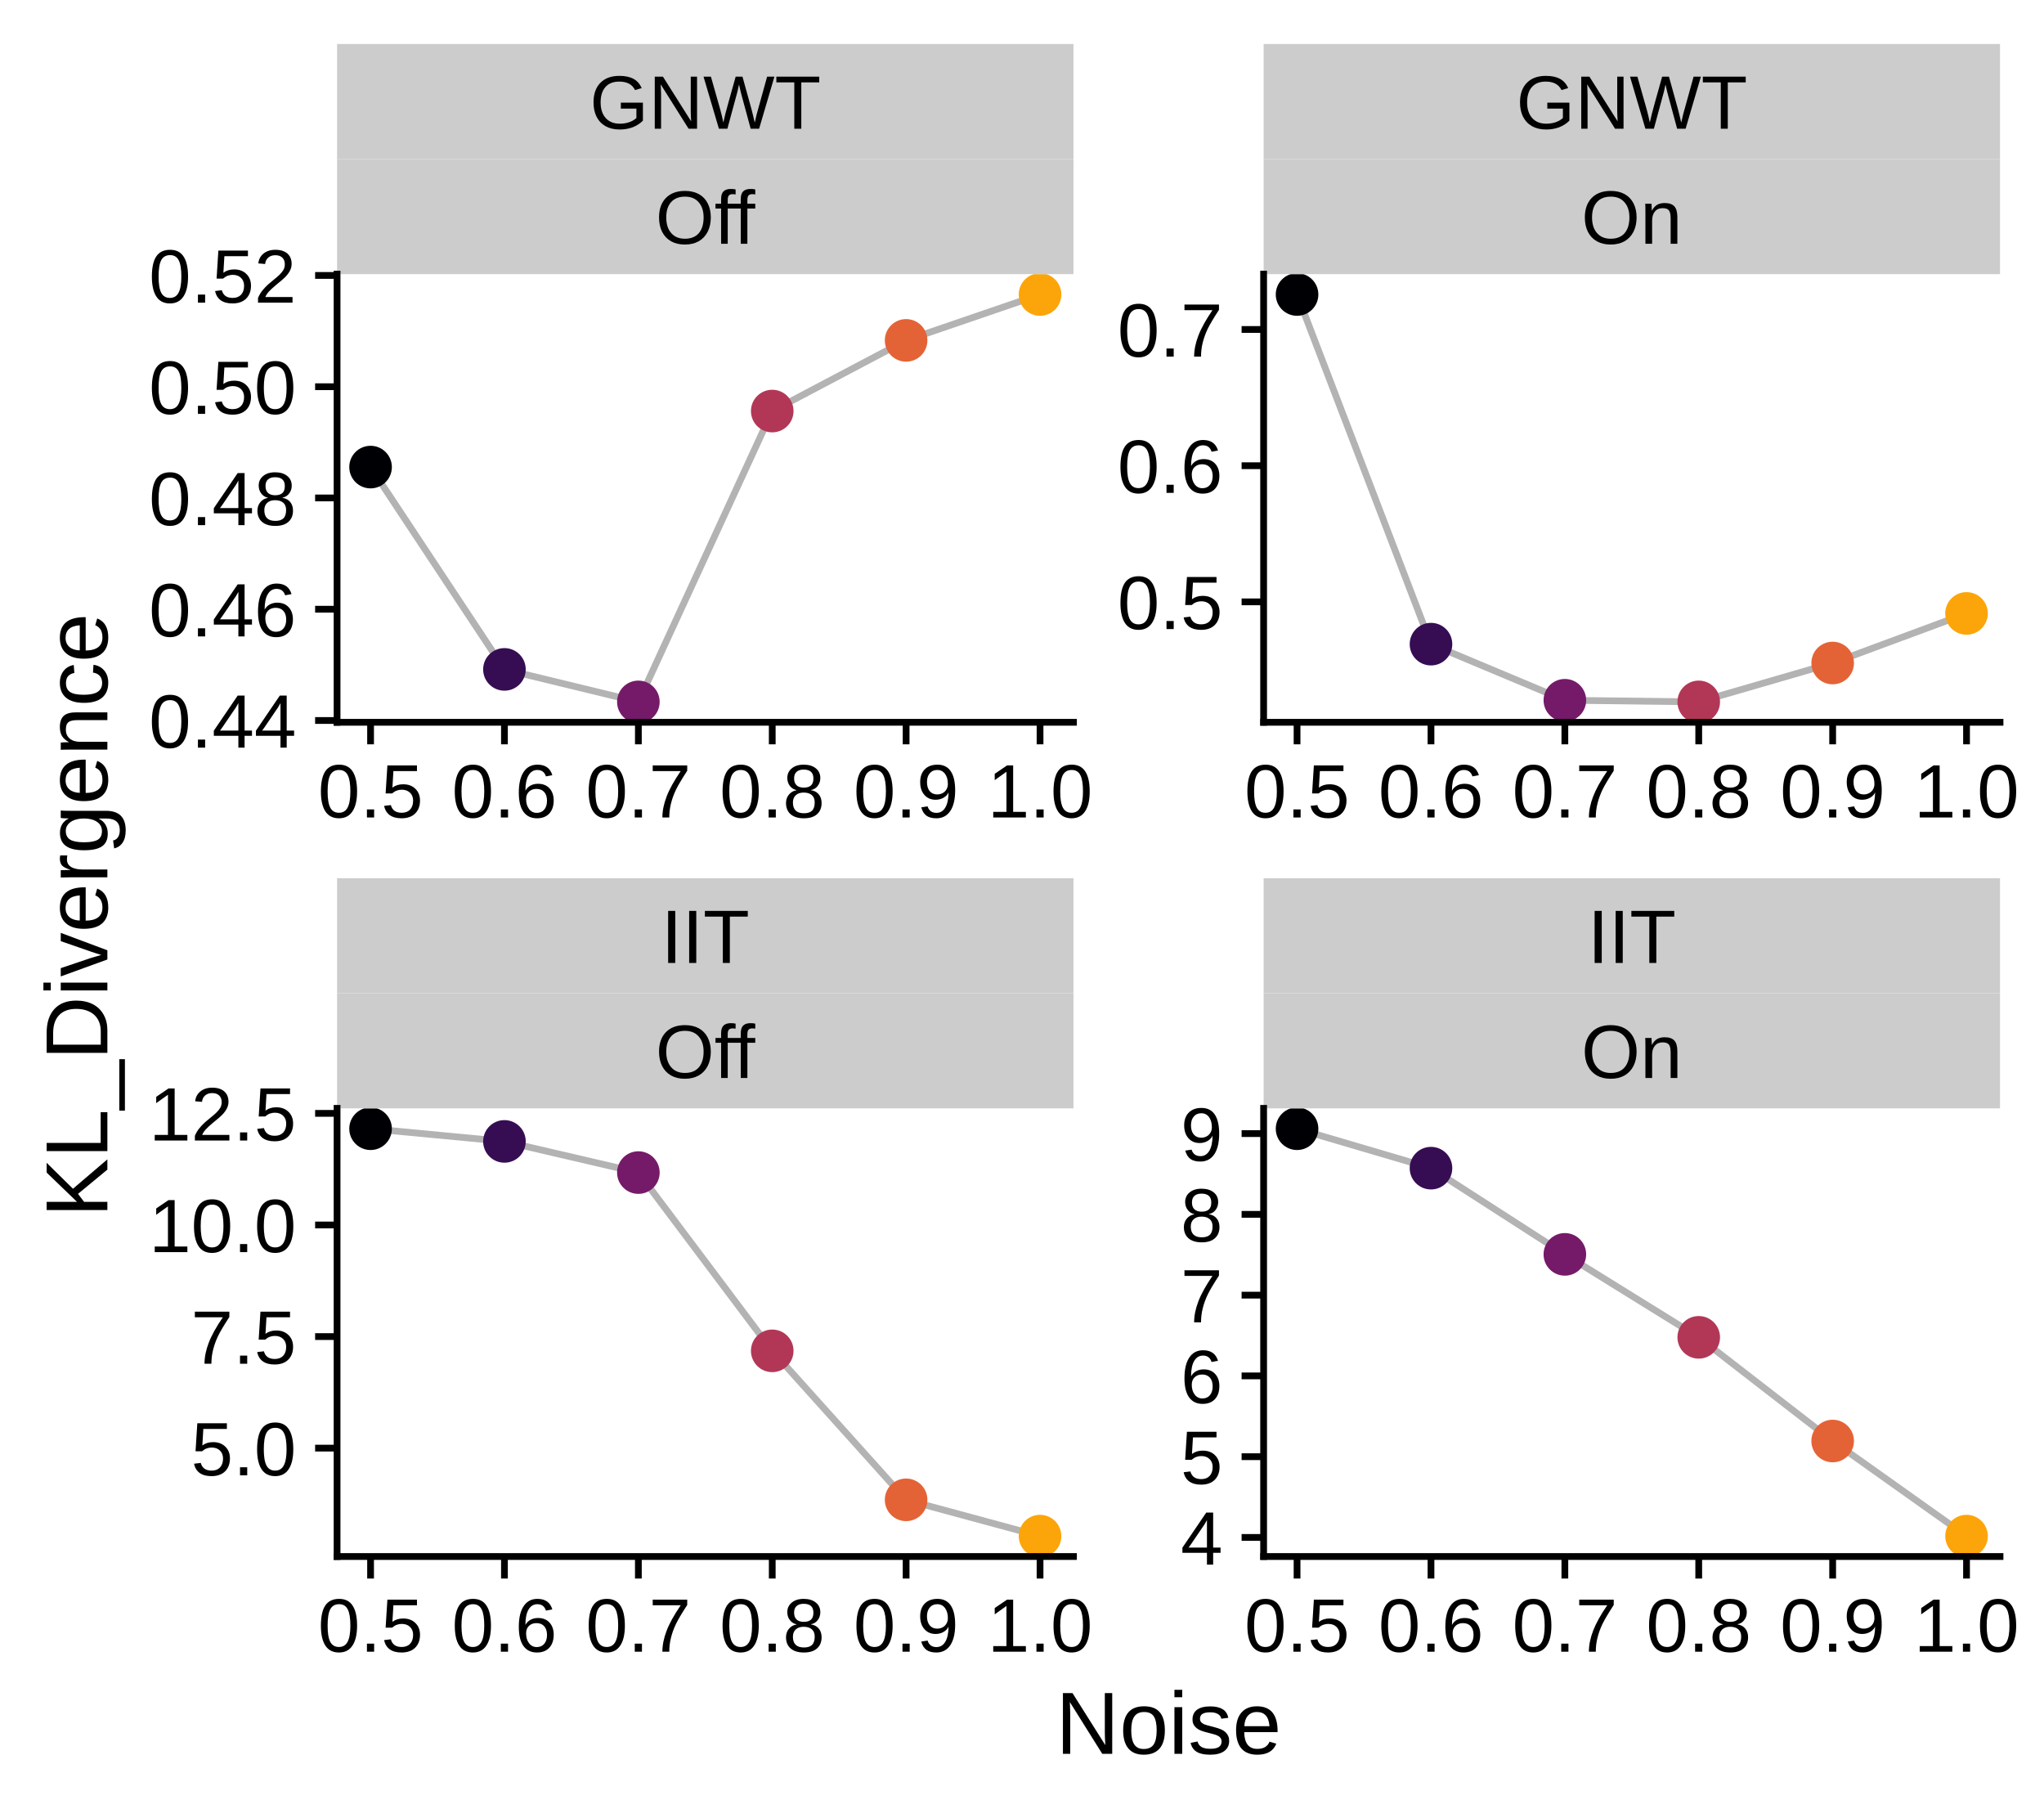
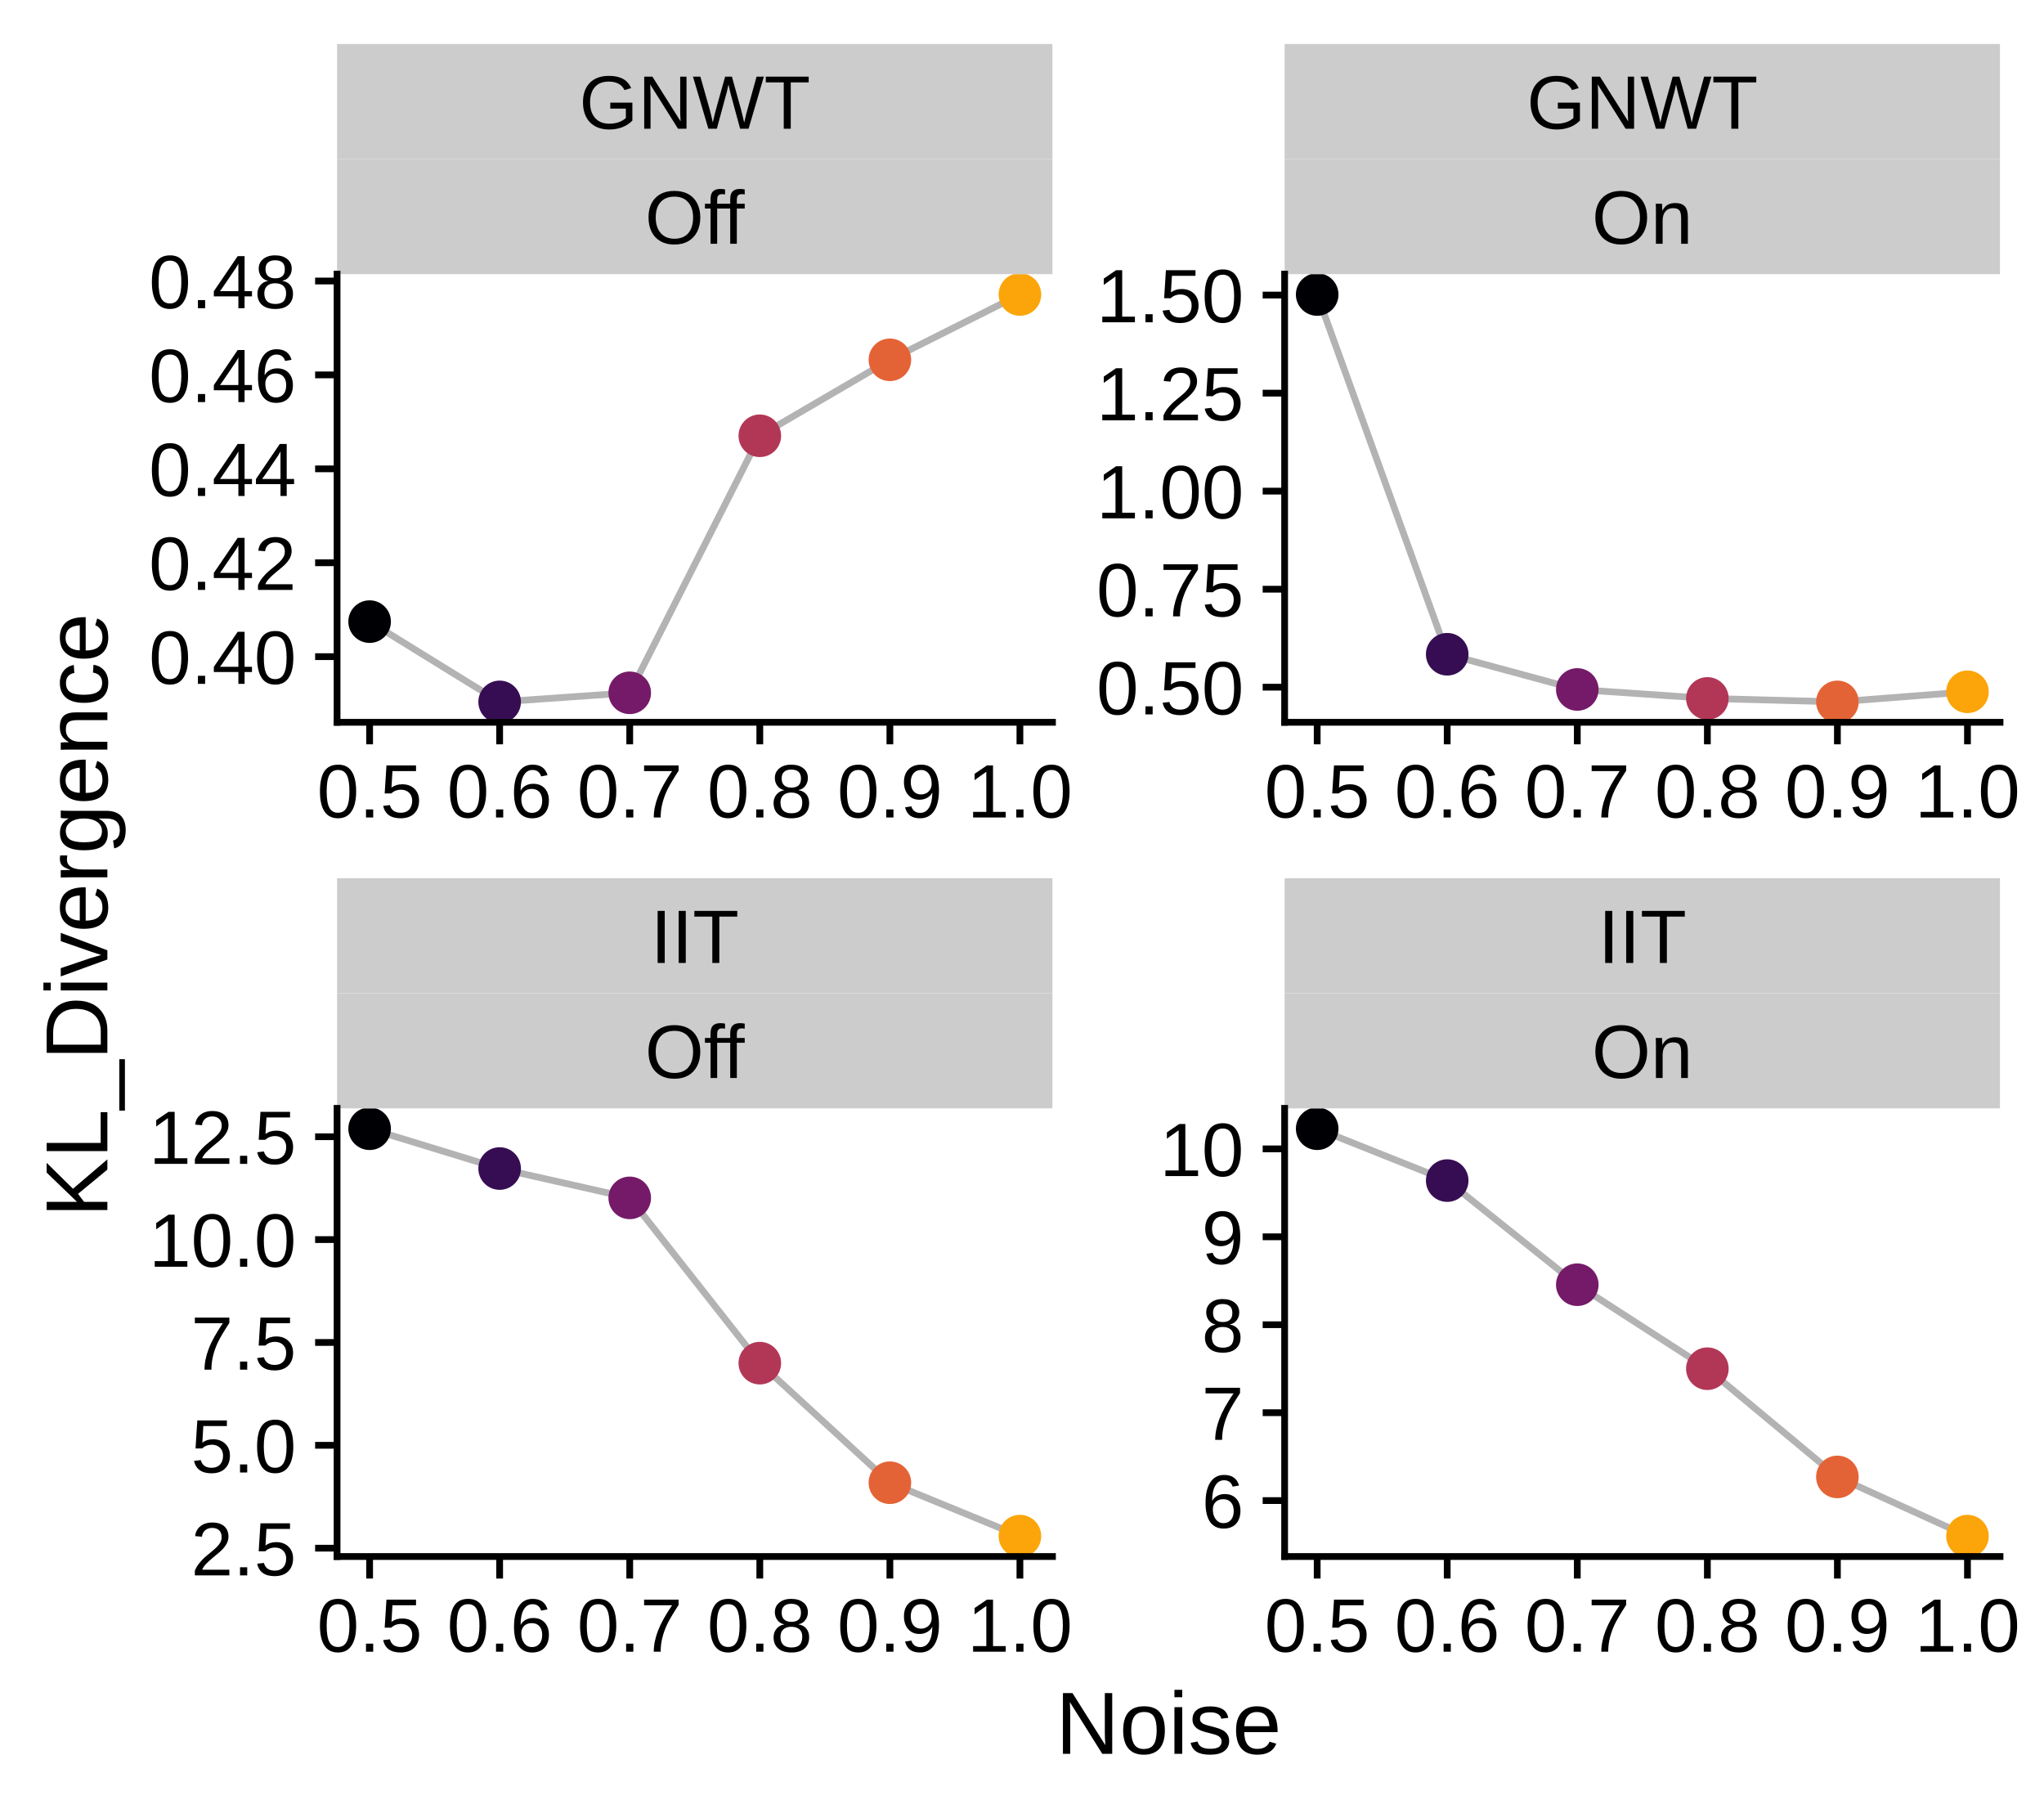
<svg xmlns="http://www.w3.org/2000/svg" class="svglite" width="324.00pt" height="288.00pt" viewBox="0 0 324.00 288.00">
  <defs>
    <style type="text/css">
    .svglite line, .svglite polyline, .svglite polygon, .svglite path, .svglite rect, .svglite circle {
      fill: none;
      stroke: #000000;
      stroke-linecap: round;
      stroke-linejoin: round;
      stroke-miterlimit: 10.00;
    }
    .svglite text {
      white-space: pre;
    }
  </style>
  </defs>
  <rect width="100%" height="100%" style="stroke: none; fill: none;" />
  <defs>
    <clipPath id="cpMC4wMHwzMjQuMDB8MC4wMHwyODguMDA=">
      <rect x="0.00" y="0.00" width="324.00" height="288.00" />
    </clipPath>
  </defs>
  <g clip-path="url(#cpMC4wMHwzMjQuMDB8MC4wMHwyODguMDA=)">
</g>
  <defs>
-     <clipPath id="cpNTMuNDN8MTcwLjE2fDQzLjQ0fDExNC40Ng==">
-       <rect x="53.43" y="43.44" width="116.73" height="71.02" />
-     </clipPath>
-   </defs>
-   <g clip-path="url(#cpNTMuNDN8MTcwLjE2fDQzLjQ0fDExNC40Ng==)">
-     <polyline points="58.74,74.02 79.96,106.08 101.19,111.23 122.41,65.14 143.63,53.94 164.86,46.67 " style="stroke-width: 1.07; stroke: #B3B3B3; stroke-linecap: butt;" />
-     <circle cx="58.74" cy="74.02" r="3.02" style="stroke-width: 0.71; stroke: #000004; fill: #000004;" />
-     <circle cx="79.96" cy="106.08" r="3.02" style="stroke-width: 0.71; stroke: #360D53; fill: #360D53;" />
-     <circle cx="101.19" cy="111.23" r="3.02" style="stroke-width: 0.71; stroke: #751A68; fill: #751A68;" />
-     <circle cx="122.41" cy="65.14" r="3.02" style="stroke-width: 0.71; stroke: #B23757; fill: #B23757;" />
-     <circle cx="143.63" cy="53.94" r="3.02" style="stroke-width: 0.71; stroke: #E46336; fill: #E46336;" />
-     <circle cx="164.86" cy="46.67" r="3.02" style="stroke-width: 0.71; stroke: #FCA50A; fill: #FCA50A;" />
-   </g>
-   <g clip-path="url(#cpMC4wMHwzMjQuMDB8MC4wMHwyODguMDA=)">
- </g>
-   <defs>
-     <clipPath id="cpNTMuNDN8MTcwLjE2fDE3NS42NHwyNDYuNjY=">
-       <rect x="53.43" y="175.64" width="116.73" height="71.02" />
-     </clipPath>
-   </defs>
-   <g clip-path="url(#cpNTMuNDN8MTcwLjE2fDE3NS42NHwyNDYuNjY=)">
-     <polyline points="58.74,178.87 79.96,180.88 101.19,185.82 122.41,214.07 143.63,237.68 164.86,243.43 " style="stroke-width: 1.07; stroke: #B3B3B3; stroke-linecap: butt;" />
-     <circle cx="58.74" cy="178.87" r="3.02" style="stroke-width: 0.71; stroke: #000004; fill: #000004;" />
-     <circle cx="79.96" cy="180.88" r="3.02" style="stroke-width: 0.71; stroke: #360D53; fill: #360D53;" />
-     <circle cx="101.19" cy="185.82" r="3.02" style="stroke-width: 0.71; stroke: #751A68; fill: #751A68;" />
-     <circle cx="122.41" cy="214.07" r="3.02" style="stroke-width: 0.71; stroke: #B23757; fill: #B23757;" />
-     <circle cx="143.63" cy="237.68" r="3.02" style="stroke-width: 0.71; stroke: #E46336; fill: #E46336;" />
-     <circle cx="164.86" cy="243.43" r="3.02" style="stroke-width: 0.71; stroke: #FCA50A; fill: #FCA50A;" />
-   </g>
-   <g clip-path="url(#cpMC4wMHwzMjQuMDB8MC4wMHwyODguMDA=)">
- </g>
-   <defs>
-     <clipPath id="cpMjAwLjMwfDMxNy4wM3w0My40NHwxMTQuNDY=">
-       <rect x="200.30" y="43.44" width="116.73" height="71.02" />
-     </clipPath>
-   </defs>
-   <g clip-path="url(#cpMjAwLjMwfDMxNy4wM3w0My40NHwxMTQuNDY=)">
-     <polyline points="205.60,46.67 226.83,102.08 248.05,110.97 269.27,111.23 290.50,105.07 311.72,97.21 " style="stroke-width: 1.07; stroke: #B3B3B3; stroke-linecap: butt;" />
-     <circle cx="205.60" cy="46.67" r="3.02" style="stroke-width: 0.71; stroke: #000004; fill: #000004;" />
-     <circle cx="226.83" cy="102.08" r="3.02" style="stroke-width: 0.71; stroke: #360D53; fill: #360D53;" />
-     <circle cx="248.05" cy="110.97" r="3.02" style="stroke-width: 0.71; stroke: #751A68; fill: #751A68;" />
-     <circle cx="269.27" cy="111.23" r="3.02" style="stroke-width: 0.71; stroke: #B23757; fill: #B23757;" />
-     <circle cx="290.50" cy="105.07" r="3.02" style="stroke-width: 0.71; stroke: #E46336; fill: #E46336;" />
-     <circle cx="311.72" cy="97.21" r="3.02" style="stroke-width: 0.71; stroke: #FCA50A; fill: #FCA50A;" />
-   </g>
-   <g clip-path="url(#cpMC4wMHwzMjQuMDB8MC4wMHwyODguMDA=)">
- </g>
-   <defs>
-     <clipPath id="cpMjAwLjMwfDMxNy4wM3wxNzUuNjR8MjQ2LjY2">
-       <rect x="200.30" y="175.64" width="116.73" height="71.02" />
-     </clipPath>
-   </defs>
-   <g clip-path="url(#cpMjAwLjMwfDMxNy4wM3wxNzUuNjR8MjQ2LjY2)">
-     <polyline points="205.60,178.87 226.83,185.12 248.05,198.78 269.27,211.93 290.50,228.36 311.72,243.43 " style="stroke-width: 1.07; stroke: #B3B3B3; stroke-linecap: butt;" />
-     <circle cx="205.60" cy="178.87" r="3.02" style="stroke-width: 0.71; stroke: #000004; fill: #000004;" />
-     <circle cx="226.83" cy="185.12" r="3.02" style="stroke-width: 0.71; stroke: #360D53; fill: #360D53;" />
-     <circle cx="248.05" cy="198.78" r="3.02" style="stroke-width: 0.71; stroke: #751A68; fill: #751A68;" />
-     <circle cx="269.27" cy="211.93" r="3.02" style="stroke-width: 0.71; stroke: #B23757; fill: #B23757;" />
-     <circle cx="290.50" cy="228.36" r="3.02" style="stroke-width: 0.71; stroke: #E46336; fill: #E46336;" />
-     <circle cx="311.72" cy="243.43" r="3.02" style="stroke-width: 0.71; stroke: #FCA50A; fill: #FCA50A;" />
-   </g>
-   <g clip-path="url(#cpMC4wMHwzMjQuMDB8MC4wMHwyODguMDA=)">
- </g>
-   <defs>
-     <clipPath id="cpNTMuNDN8MTcwLjE2fDEzOS4xN3wxNzUuNjQ=">
-       <rect x="53.43" y="139.17" width="116.73" height="36.47" />
-     </clipPath>
-   </defs>
-   <g clip-path="url(#cpNTMuNDN8MTcwLjE2fDEzOS4xN3wxNzUuNjQ=)">
-     <rect x="53.43" y="139.17" width="116.73" height="18.23" style="stroke-width: 1.07; stroke: none; fill: #CCCCCC;" />
-     <text x="111.80" y="152.60" text-anchor="middle" style="font-size: 12.00px; font-family: &quot;Arial&quot;;" textLength="14.00px" lengthAdjust="spacingAndGlyphs">IIT</text>
-     <rect x="53.43" y="157.41" width="116.73" height="18.23" style="stroke-width: 1.07; stroke: none; fill: #CCCCCC;" />
-     <text x="111.80" y="170.83" text-anchor="middle" style="font-size: 12.00px; font-family: &quot;Arial&quot;;" textLength="16.00px" lengthAdjust="spacingAndGlyphs">Off</text>
-   </g>
-   <g clip-path="url(#cpMC4wMHwzMjQuMDB8MC4wMHwyODguMDA=)">
- </g>
-   <defs>
-     <clipPath id="cpMjAwLjMwfDMxNy4wM3wxMzkuMTd8MTc1LjY0">
-       <rect x="200.30" y="139.17" width="116.73" height="36.47" />
-     </clipPath>
-   </defs>
-   <g clip-path="url(#cpMjAwLjMwfDMxNy4wM3wxMzkuMTd8MTc1LjY0)">
-     <rect x="200.30" y="139.17" width="116.73" height="18.23" style="stroke-width: 1.07; stroke: none; fill: #CCCCCC;" />
-     <text x="258.66" y="152.60" text-anchor="middle" style="font-size: 12.00px; font-family: &quot;Arial&quot;;" textLength="14.00px" lengthAdjust="spacingAndGlyphs">IIT</text>
-     <rect x="200.30" y="157.41" width="116.73" height="18.23" style="stroke-width: 1.07; stroke: none; fill: #CCCCCC;" />
-     <text x="258.66" y="170.83" text-anchor="middle" style="font-size: 12.00px; font-family: &quot;Arial&quot;;" textLength="16.01px" lengthAdjust="spacingAndGlyphs">On</text>
-   </g>
-   <g clip-path="url(#cpMC4wMHwzMjQuMDB8MC4wMHwyODguMDA=)">
- </g>
-   <defs>
-     <clipPath id="cpNTMuNDN8MTcwLjE2fDYuOTd8NDMuNDQ=">
-       <rect x="53.43" y="6.97" width="116.73" height="36.47" />
-     </clipPath>
-   </defs>
-   <g clip-path="url(#cpNTMuNDN8MTcwLjE2fDYuOTd8NDMuNDQ=)">
-     <rect x="53.43" y="6.97" width="116.73" height="18.23" style="stroke-width: 1.07; stroke: none; fill: #CCCCCC;" />
-     <text x="111.80" y="20.40" text-anchor="middle" style="font-size: 12.00px; font-family: &quot;Arial&quot;;" textLength="36.66px" lengthAdjust="spacingAndGlyphs">GNWT</text>
-     <rect x="53.43" y="25.21" width="116.73" height="18.23" style="stroke-width: 1.07; stroke: none; fill: #CCCCCC;" />
-     <text x="111.80" y="38.63" text-anchor="middle" style="font-size: 12.00px; font-family: &quot;Arial&quot;;" textLength="16.00px" lengthAdjust="spacingAndGlyphs">Off</text>
-   </g>
-   <g clip-path="url(#cpMC4wMHwzMjQuMDB8MC4wMHwyODguMDA=)">
- </g>
-   <defs>
-     <clipPath id="cpMjAwLjMwfDMxNy4wM3w2Ljk3fDQzLjQ0">
-       <rect x="200.30" y="6.97" width="116.73" height="36.47" />
-     </clipPath>
-   </defs>
-   <g clip-path="url(#cpMjAwLjMwfDMxNy4wM3w2Ljk3fDQzLjQ0)">
-     <rect x="200.30" y="6.97" width="116.73" height="18.23" style="stroke-width: 1.07; stroke: none; fill: #CCCCCC;" />
-     <text x="258.66" y="20.40" text-anchor="middle" style="font-size: 12.00px; font-family: &quot;Arial&quot;;" textLength="36.66px" lengthAdjust="spacingAndGlyphs">GNWT</text>
-     <rect x="200.30" y="25.21" width="116.73" height="18.23" style="stroke-width: 1.07; stroke: none; fill: #CCCCCC;" />
-     <text x="258.66" y="38.63" text-anchor="middle" style="font-size: 12.00px; font-family: &quot;Arial&quot;;" textLength="16.01px" lengthAdjust="spacingAndGlyphs">On</text>
-   </g>
-   <g clip-path="url(#cpMC4wMHwzMjQuMDB8MC4wMHwyODguMDA=)">
-     <polyline points="53.43,246.66 170.16,246.66 " style="stroke-width: 1.07; stroke-linecap: square;" />
-     <polyline points="58.74,250.15 58.74,246.66 " style="stroke-width: 1.07; stroke-linecap: butt;" />
-     <polyline points="79.96,250.15 79.96,246.66 " style="stroke-width: 1.07; stroke-linecap: butt;" />
-     <polyline points="101.19,250.15 101.19,246.66 " style="stroke-width: 1.07; stroke-linecap: butt;" />
-     <polyline points="122.41,250.15 122.41,246.66 " style="stroke-width: 1.07; stroke-linecap: butt;" />
-     <polyline points="143.63,250.15 143.63,246.66 " style="stroke-width: 1.07; stroke-linecap: butt;" />
-     <polyline points="164.86,250.15 164.86,246.66 " style="stroke-width: 1.07; stroke-linecap: butt;" />
-     <text x="58.74" y="261.75" text-anchor="middle" style="font-size: 12.00px; font-family: &quot;Arial&quot;;" textLength="16.68px" lengthAdjust="spacingAndGlyphs">0.5</text>
-     <text x="79.96" y="261.75" text-anchor="middle" style="font-size: 12.00px; font-family: &quot;Arial&quot;;" textLength="16.68px" lengthAdjust="spacingAndGlyphs">0.6</text>
-     <text x="101.19" y="261.75" text-anchor="middle" style="font-size: 12.00px; font-family: &quot;Arial&quot;;" textLength="16.68px" lengthAdjust="spacingAndGlyphs">0.7</text>
-     <text x="122.41" y="261.75" text-anchor="middle" style="font-size: 12.00px; font-family: &quot;Arial&quot;;" textLength="16.68px" lengthAdjust="spacingAndGlyphs">0.8</text>
-     <text x="143.63" y="261.75" text-anchor="middle" style="font-size: 12.00px; font-family: &quot;Arial&quot;;" textLength="16.68px" lengthAdjust="spacingAndGlyphs">0.9</text>
-     <text x="164.86" y="261.75" text-anchor="middle" style="font-size: 12.00px; font-family: &quot;Arial&quot;;" textLength="16.68px" lengthAdjust="spacingAndGlyphs">1.0</text>
-     <polyline points="200.30,246.66 317.03,246.66 " style="stroke-width: 1.07; stroke-linecap: square;" />
-     <polyline points="205.60,250.15 205.60,246.66 " style="stroke-width: 1.07; stroke-linecap: butt;" />
-     <polyline points="226.83,250.15 226.83,246.66 " style="stroke-width: 1.07; stroke-linecap: butt;" />
-     <polyline points="248.05,250.15 248.05,246.66 " style="stroke-width: 1.07; stroke-linecap: butt;" />
-     <polyline points="269.27,250.15 269.27,246.66 " style="stroke-width: 1.07; stroke-linecap: butt;" />
-     <polyline points="290.50,250.15 290.50,246.66 " style="stroke-width: 1.07; stroke-linecap: butt;" />
-     <polyline points="311.72,250.15 311.72,246.66 " style="stroke-width: 1.07; stroke-linecap: butt;" />
-     <text x="205.60" y="261.75" text-anchor="middle" style="font-size: 12.00px; font-family: &quot;Arial&quot;;" textLength="16.68px" lengthAdjust="spacingAndGlyphs">0.5</text>
-     <text x="226.83" y="261.75" text-anchor="middle" style="font-size: 12.00px; font-family: &quot;Arial&quot;;" textLength="16.68px" lengthAdjust="spacingAndGlyphs">0.6</text>
-     <text x="248.05" y="261.75" text-anchor="middle" style="font-size: 12.00px; font-family: &quot;Arial&quot;;" textLength="16.68px" lengthAdjust="spacingAndGlyphs">0.7</text>
-     <text x="269.27" y="261.75" text-anchor="middle" style="font-size: 12.00px; font-family: &quot;Arial&quot;;" textLength="16.68px" lengthAdjust="spacingAndGlyphs">0.8</text>
-     <text x="290.50" y="261.75" text-anchor="middle" style="font-size: 12.00px; font-family: &quot;Arial&quot;;" textLength="16.68px" lengthAdjust="spacingAndGlyphs">0.9</text>
-     <text x="311.72" y="261.75" text-anchor="middle" style="font-size: 12.00px; font-family: &quot;Arial&quot;;" textLength="16.68px" lengthAdjust="spacingAndGlyphs">1.0</text>
-     <polyline points="53.43,114.46 170.16,114.46 " style="stroke-width: 1.07; stroke-linecap: square;" />
-     <polyline points="58.74,117.95 58.74,114.46 " style="stroke-width: 1.07; stroke-linecap: butt;" />
-     <polyline points="79.96,117.95 79.96,114.46 " style="stroke-width: 1.07; stroke-linecap: butt;" />
-     <polyline points="101.19,117.95 101.19,114.46 " style="stroke-width: 1.07; stroke-linecap: butt;" />
-     <polyline points="122.41,117.95 122.41,114.46 " style="stroke-width: 1.07; stroke-linecap: butt;" />
-     <polyline points="143.63,117.95 143.63,114.46 " style="stroke-width: 1.07; stroke-linecap: butt;" />
-     <polyline points="164.86,117.95 164.86,114.46 " style="stroke-width: 1.07; stroke-linecap: butt;" />
-     <text x="58.74" y="129.55" text-anchor="middle" style="font-size: 12.00px; font-family: &quot;Arial&quot;;" textLength="16.68px" lengthAdjust="spacingAndGlyphs">0.5</text>
-     <text x="79.96" y="129.55" text-anchor="middle" style="font-size: 12.00px; font-family: &quot;Arial&quot;;" textLength="16.68px" lengthAdjust="spacingAndGlyphs">0.6</text>
-     <text x="101.19" y="129.55" text-anchor="middle" style="font-size: 12.00px; font-family: &quot;Arial&quot;;" textLength="16.68px" lengthAdjust="spacingAndGlyphs">0.7</text>
-     <text x="122.41" y="129.55" text-anchor="middle" style="font-size: 12.00px; font-family: &quot;Arial&quot;;" textLength="16.68px" lengthAdjust="spacingAndGlyphs">0.8</text>
-     <text x="143.63" y="129.55" text-anchor="middle" style="font-size: 12.00px; font-family: &quot;Arial&quot;;" textLength="16.68px" lengthAdjust="spacingAndGlyphs">0.9</text>
-     <text x="164.86" y="129.55" text-anchor="middle" style="font-size: 12.00px; font-family: &quot;Arial&quot;;" textLength="16.68px" lengthAdjust="spacingAndGlyphs">1.0</text>
-     <polyline points="200.30,114.46 317.03,114.46 " style="stroke-width: 1.07; stroke-linecap: square;" />
-     <polyline points="205.60,117.95 205.60,114.46 " style="stroke-width: 1.07; stroke-linecap: butt;" />
-     <polyline points="226.83,117.95 226.83,114.46 " style="stroke-width: 1.07; stroke-linecap: butt;" />
-     <polyline points="248.05,117.95 248.05,114.46 " style="stroke-width: 1.07; stroke-linecap: butt;" />
-     <polyline points="269.27,117.95 269.27,114.46 " style="stroke-width: 1.07; stroke-linecap: butt;" />
-     <polyline points="290.50,117.95 290.50,114.46 " style="stroke-width: 1.07; stroke-linecap: butt;" />
-     <polyline points="311.72,117.95 311.72,114.46 " style="stroke-width: 1.07; stroke-linecap: butt;" />
-     <text x="205.60" y="129.55" text-anchor="middle" style="font-size: 12.00px; font-family: &quot;Arial&quot;;" textLength="16.68px" lengthAdjust="spacingAndGlyphs">0.5</text>
-     <text x="226.83" y="129.55" text-anchor="middle" style="font-size: 12.00px; font-family: &quot;Arial&quot;;" textLength="16.68px" lengthAdjust="spacingAndGlyphs">0.6</text>
-     <text x="248.05" y="129.55" text-anchor="middle" style="font-size: 12.00px; font-family: &quot;Arial&quot;;" textLength="16.68px" lengthAdjust="spacingAndGlyphs">0.7</text>
-     <text x="269.27" y="129.55" text-anchor="middle" style="font-size: 12.00px; font-family: &quot;Arial&quot;;" textLength="16.68px" lengthAdjust="spacingAndGlyphs">0.8</text>
-     <text x="290.50" y="129.55" text-anchor="middle" style="font-size: 12.00px; font-family: &quot;Arial&quot;;" textLength="16.68px" lengthAdjust="spacingAndGlyphs">0.9</text>
-     <text x="311.72" y="129.55" text-anchor="middle" style="font-size: 12.00px; font-family: &quot;Arial&quot;;" textLength="16.68px" lengthAdjust="spacingAndGlyphs">1.0</text>
-     <polyline points="200.30,114.46 200.30,43.44 " style="stroke-width: 1.07; stroke-linecap: square;" />
-     <text x="193.82" y="99.69" text-anchor="end" style="font-size: 12.00px; font-family: &quot;Arial&quot;;" textLength="16.68px" lengthAdjust="spacingAndGlyphs">0.5</text>
-     <text x="193.82" y="78.10" text-anchor="end" style="font-size: 12.00px; font-family: &quot;Arial&quot;;" textLength="16.68px" lengthAdjust="spacingAndGlyphs">0.6</text>
-     <text x="193.82" y="56.51" text-anchor="end" style="font-size: 12.00px; font-family: &quot;Arial&quot;;" textLength="16.68px" lengthAdjust="spacingAndGlyphs">0.7</text>
-     <polyline points="196.81,95.38 200.30,95.38 " style="stroke-width: 1.07; stroke-linecap: butt;" />
-     <polyline points="196.81,73.80 200.30,73.80 " style="stroke-width: 1.07; stroke-linecap: butt;" />
-     <polyline points="196.81,52.21 200.30,52.21 " style="stroke-width: 1.07; stroke-linecap: butt;" />
-     <polyline points="200.30,246.66 200.30,175.64 " style="stroke-width: 1.07; stroke-linecap: square;" />
-     <text x="193.82" y="247.95" text-anchor="end" style="font-size: 12.00px; font-family: &quot;Arial&quot;;" textLength="6.67px" lengthAdjust="spacingAndGlyphs">4</text>
-     <text x="193.82" y="235.15" text-anchor="end" style="font-size: 12.00px; font-family: &quot;Arial&quot;;" textLength="6.67px" lengthAdjust="spacingAndGlyphs">5</text>
-     <text x="193.82" y="222.35" text-anchor="end" style="font-size: 12.00px; font-family: &quot;Arial&quot;;" textLength="6.67px" lengthAdjust="spacingAndGlyphs">6</text>
-     <text x="193.82" y="209.55" text-anchor="end" style="font-size: 12.00px; font-family: &quot;Arial&quot;;" textLength="6.67px" lengthAdjust="spacingAndGlyphs">7</text>
-     <text x="193.82" y="196.75" text-anchor="end" style="font-size: 12.00px; font-family: &quot;Arial&quot;;" textLength="6.67px" lengthAdjust="spacingAndGlyphs">8</text>
-     <text x="193.82" y="183.95" text-anchor="end" style="font-size: 12.00px; font-family: &quot;Arial&quot;;" textLength="6.67px" lengthAdjust="spacingAndGlyphs">9</text>
-     <polyline points="196.81,243.64 200.30,243.64 " style="stroke-width: 1.07; stroke-linecap: butt;" />
-     <polyline points="196.81,230.84 200.30,230.84 " style="stroke-width: 1.07; stroke-linecap: butt;" />
-     <polyline points="196.81,218.04 200.30,218.04 " style="stroke-width: 1.07; stroke-linecap: butt;" />
-     <polyline points="196.81,205.24 200.30,205.24 " style="stroke-width: 1.07; stroke-linecap: butt;" />
-     <polyline points="196.81,192.44 200.30,192.44 " style="stroke-width: 1.07; stroke-linecap: butt;" />
-     <polyline points="196.81,179.64 200.30,179.64 " style="stroke-width: 1.07; stroke-linecap: butt;" />
+     <clipPath id="cpNTMuNDN8MTY2LjgzfDQzLjQ0fDExNC40Ng==">
+       <rect x="53.43" y="43.44" width="113.39" height="71.02" />
+     </clipPath>
+   </defs>
+   <g clip-path="url(#cpNTMuNDN8MTY2LjgzfDQzLjQ0fDExNC40Ng==)">
+     <polyline points="58.59,98.51 79.20,111.23 99.82,109.79 120.44,69.06 141.06,57.02 161.67,46.67 " style="stroke-width: 1.07; stroke: #B3B3B3; stroke-linecap: butt;" />
+     <circle cx="58.59" cy="98.51" r="3.02" style="stroke-width: 0.71; stroke: #000004; fill: #000004;" />
+     <circle cx="79.20" cy="111.23" r="3.02" style="stroke-width: 0.71; stroke: #360D53; fill: #360D53;" />
+     <circle cx="99.82" cy="109.79" r="3.02" style="stroke-width: 0.71; stroke: #751A68; fill: #751A68;" />
+     <circle cx="120.44" cy="69.06" r="3.02" style="stroke-width: 0.71; stroke: #B23757; fill: #B23757;" />
+     <circle cx="141.06" cy="57.02" r="3.02" style="stroke-width: 0.71; stroke: #E46336; fill: #E46336;" />
+     <circle cx="161.67" cy="46.67" r="3.02" style="stroke-width: 0.71; stroke: #FCA50A; fill: #FCA50A;" />
+   </g>
+   <g clip-path="url(#cpMC4wMHwzMjQuMDB8MC4wMHwyODguMDA=)">
+ </g>
+   <defs>
+     <clipPath id="cpNTMuNDN8MTY2LjgzfDE3NS42NHwyNDYuNjY=">
+       <rect x="53.43" y="175.64" width="113.39" height="71.02" />
+     </clipPath>
+   </defs>
+   <g clip-path="url(#cpNTMuNDN8MTY2LjgzfDE3NS42NHwyNDYuNjY=)">
+     <polyline points="58.59,178.87 79.20,185.18 99.82,189.83 120.44,216.02 141.06,234.97 161.67,243.43 " style="stroke-width: 1.07; stroke: #B3B3B3; stroke-linecap: butt;" />
+     <circle cx="58.59" cy="178.87" r="3.02" style="stroke-width: 0.71; stroke: #000004; fill: #000004;" />
+     <circle cx="79.20" cy="185.18" r="3.02" style="stroke-width: 0.71; stroke: #360D53; fill: #360D53;" />
+     <circle cx="99.82" cy="189.83" r="3.02" style="stroke-width: 0.71; stroke: #751A68; fill: #751A68;" />
+     <circle cx="120.44" cy="216.02" r="3.02" style="stroke-width: 0.71; stroke: #B23757; fill: #B23757;" />
+     <circle cx="141.06" cy="234.97" r="3.02" style="stroke-width: 0.71; stroke: #E46336; fill: #E46336;" />
+     <circle cx="161.67" cy="243.43" r="3.02" style="stroke-width: 0.71; stroke: #FCA50A; fill: #FCA50A;" />
+   </g>
+   <g clip-path="url(#cpMC4wMHwzMjQuMDB8MC4wMHwyODguMDA=)">
+ </g>
+   <defs>
+     <clipPath id="cpMjAzLjYzfDMxNy4wM3w0My40NHwxMTQuNDY=">
+       <rect x="203.63" y="43.44" width="113.39" height="71.02" />
+     </clipPath>
+   </defs>
+   <g clip-path="url(#cpMjAzLjYzfDMxNy4wM3w0My40NHwxMTQuNDY=)">
+     <polyline points="208.79,46.67 229.40,103.68 250.02,109.26 270.64,110.68 291.25,111.23 311.87,109.63 " style="stroke-width: 1.07; stroke: #B3B3B3; stroke-linecap: butt;" />
+     <circle cx="208.79" cy="46.67" r="3.02" style="stroke-width: 0.71; stroke: #000004; fill: #000004;" />
+     <circle cx="229.40" cy="103.68" r="3.02" style="stroke-width: 0.71; stroke: #360D53; fill: #360D53;" />
+     <circle cx="250.02" cy="109.26" r="3.02" style="stroke-width: 0.71; stroke: #751A68; fill: #751A68;" />
+     <circle cx="270.64" cy="110.68" r="3.02" style="stroke-width: 0.71; stroke: #B23757; fill: #B23757;" />
+     <circle cx="291.25" cy="111.23" r="3.02" style="stroke-width: 0.71; stroke: #E46336; fill: #E46336;" />
+     <circle cx="311.87" cy="109.63" r="3.02" style="stroke-width: 0.71; stroke: #FCA50A; fill: #FCA50A;" />
+   </g>
+   <g clip-path="url(#cpMC4wMHwzMjQuMDB8MC4wMHwyODguMDA=)">
+ </g>
+   <defs>
+     <clipPath id="cpMjAzLjYzfDMxNy4wM3wxNzUuNjR8MjQ2LjY2">
+       <rect x="203.63" y="175.64" width="113.39" height="71.02" />
+     </clipPath>
+   </defs>
+   <g clip-path="url(#cpMjAzLjYzfDMxNy4wM3wxNzUuNjR8MjQ2LjY2)">
+     <polyline points="208.79,178.87 229.40,187.09 250.02,203.59 270.64,216.90 291.25,234.05 311.87,243.43 " style="stroke-width: 1.07; stroke: #B3B3B3; stroke-linecap: butt;" />
+     <circle cx="208.79" cy="178.87" r="3.02" style="stroke-width: 0.71; stroke: #000004; fill: #000004;" />
+     <circle cx="229.40" cy="187.09" r="3.02" style="stroke-width: 0.71; stroke: #360D53; fill: #360D53;" />
+     <circle cx="250.02" cy="203.59" r="3.02" style="stroke-width: 0.71; stroke: #751A68; fill: #751A68;" />
+     <circle cx="270.64" cy="216.90" r="3.02" style="stroke-width: 0.71; stroke: #B23757; fill: #B23757;" />
+     <circle cx="291.25" cy="234.05" r="3.02" style="stroke-width: 0.71; stroke: #E46336; fill: #E46336;" />
+     <circle cx="311.87" cy="243.43" r="3.02" style="stroke-width: 0.71; stroke: #FCA50A; fill: #FCA50A;" />
+   </g>
+   <g clip-path="url(#cpMC4wMHwzMjQuMDB8MC4wMHwyODguMDA=)">
+ </g>
+   <defs>
+     <clipPath id="cpNTMuNDN8MTY2LjgzfDEzOS4xN3wxNzUuNjQ=">
+       <rect x="53.43" y="139.17" width="113.39" height="36.47" />
+     </clipPath>
+   </defs>
+   <g clip-path="url(#cpNTMuNDN8MTY2LjgzfDEzOS4xN3wxNzUuNjQ=)">
+     <rect x="53.43" y="139.17" width="113.39" height="18.23" style="stroke-width: 1.07; stroke: none; fill: #CCCCCC;" />
+     <text x="110.13" y="152.60" text-anchor="middle" style="font-size: 12.00px; font-family: &quot;Arial&quot;;" textLength="14.00px" lengthAdjust="spacingAndGlyphs">IIT</text>
+     <rect x="53.43" y="157.41" width="113.39" height="18.23" style="stroke-width: 1.07; stroke: none; fill: #CCCCCC;" />
+     <text x="110.13" y="170.83" text-anchor="middle" style="font-size: 12.00px; font-family: &quot;Arial&quot;;" textLength="16.00px" lengthAdjust="spacingAndGlyphs">Off</text>
+   </g>
+   <g clip-path="url(#cpMC4wMHwzMjQuMDB8MC4wMHwyODguMDA=)">
+ </g>
+   <defs>
+     <clipPath id="cpMjAzLjYzfDMxNy4wM3wxMzkuMTd8MTc1LjY0">
+       <rect x="203.63" y="139.17" width="113.39" height="36.47" />
+     </clipPath>
+   </defs>
+   <g clip-path="url(#cpMjAzLjYzfDMxNy4wM3wxMzkuMTd8MTc1LjY0)">
+     <rect x="203.63" y="139.17" width="113.39" height="18.23" style="stroke-width: 1.07; stroke: none; fill: #CCCCCC;" />
+     <text x="260.33" y="152.60" text-anchor="middle" style="font-size: 12.00px; font-family: &quot;Arial&quot;;" textLength="14.00px" lengthAdjust="spacingAndGlyphs">IIT</text>
+     <rect x="203.63" y="157.41" width="113.39" height="18.23" style="stroke-width: 1.07; stroke: none; fill: #CCCCCC;" />
+     <text x="260.33" y="170.83" text-anchor="middle" style="font-size: 12.00px; font-family: &quot;Arial&quot;;" textLength="16.01px" lengthAdjust="spacingAndGlyphs">On</text>
+   </g>
+   <g clip-path="url(#cpMC4wMHwzMjQuMDB8MC4wMHwyODguMDA=)">
+ </g>
+   <defs>
+     <clipPath id="cpNTMuNDN8MTY2LjgzfDYuOTd8NDMuNDQ=">
+       <rect x="53.43" y="6.97" width="113.39" height="36.47" />
+     </clipPath>
+   </defs>
+   <g clip-path="url(#cpNTMuNDN8MTY2LjgzfDYuOTd8NDMuNDQ=)">
+     <rect x="53.43" y="6.97" width="113.39" height="18.23" style="stroke-width: 1.07; stroke: none; fill: #CCCCCC;" />
+     <text x="110.13" y="20.40" text-anchor="middle" style="font-size: 12.00px; font-family: &quot;Arial&quot;;" textLength="36.66px" lengthAdjust="spacingAndGlyphs">GNWT</text>
+     <rect x="53.43" y="25.21" width="113.39" height="18.23" style="stroke-width: 1.07; stroke: none; fill: #CCCCCC;" />
+     <text x="110.13" y="38.63" text-anchor="middle" style="font-size: 12.00px; font-family: &quot;Arial&quot;;" textLength="16.00px" lengthAdjust="spacingAndGlyphs">Off</text>
+   </g>
+   <g clip-path="url(#cpMC4wMHwzMjQuMDB8MC4wMHwyODguMDA=)">
+ </g>
+   <defs>
+     <clipPath id="cpMjAzLjYzfDMxNy4wM3w2Ljk3fDQzLjQ0">
+       <rect x="203.63" y="6.97" width="113.39" height="36.47" />
+     </clipPath>
+   </defs>
+   <g clip-path="url(#cpMjAzLjYzfDMxNy4wM3w2Ljk3fDQzLjQ0)">
+     <rect x="203.63" y="6.97" width="113.39" height="18.23" style="stroke-width: 1.07; stroke: none; fill: #CCCCCC;" />
+     <text x="260.33" y="20.40" text-anchor="middle" style="font-size: 12.00px; font-family: &quot;Arial&quot;;" textLength="36.66px" lengthAdjust="spacingAndGlyphs">GNWT</text>
+     <rect x="203.63" y="25.21" width="113.39" height="18.23" style="stroke-width: 1.07; stroke: none; fill: #CCCCCC;" />
+     <text x="260.33" y="38.63" text-anchor="middle" style="font-size: 12.00px; font-family: &quot;Arial&quot;;" textLength="16.01px" lengthAdjust="spacingAndGlyphs">On</text>
+   </g>
+   <g clip-path="url(#cpMC4wMHwzMjQuMDB8MC4wMHwyODguMDA=)">
+     <polyline points="53.43,246.66 166.83,246.66 " style="stroke-width: 1.07; stroke-linecap: square;" />
+     <polyline points="58.59,250.15 58.59,246.66 " style="stroke-width: 1.07; stroke-linecap: butt;" />
+     <polyline points="79.20,250.15 79.20,246.66 " style="stroke-width: 1.07; stroke-linecap: butt;" />
+     <polyline points="99.82,250.15 99.82,246.66 " style="stroke-width: 1.07; stroke-linecap: butt;" />
+     <polyline points="120.44,250.15 120.44,246.66 " style="stroke-width: 1.07; stroke-linecap: butt;" />
+     <polyline points="141.06,250.15 141.06,246.66 " style="stroke-width: 1.07; stroke-linecap: butt;" />
+     <polyline points="161.67,250.15 161.67,246.66 " style="stroke-width: 1.07; stroke-linecap: butt;" />
+     <text x="58.59" y="261.75" text-anchor="middle" style="font-size: 12.00px; font-family: &quot;Arial&quot;;" textLength="16.68px" lengthAdjust="spacingAndGlyphs">0.5</text>
+     <text x="79.20" y="261.75" text-anchor="middle" style="font-size: 12.00px; font-family: &quot;Arial&quot;;" textLength="16.68px" lengthAdjust="spacingAndGlyphs">0.6</text>
+     <text x="99.82" y="261.75" text-anchor="middle" style="font-size: 12.00px; font-family: &quot;Arial&quot;;" textLength="16.68px" lengthAdjust="spacingAndGlyphs">0.7</text>
+     <text x="120.44" y="261.75" text-anchor="middle" style="font-size: 12.00px; font-family: &quot;Arial&quot;;" textLength="16.68px" lengthAdjust="spacingAndGlyphs">0.8</text>
+     <text x="141.06" y="261.75" text-anchor="middle" style="font-size: 12.00px; font-family: &quot;Arial&quot;;" textLength="16.68px" lengthAdjust="spacingAndGlyphs">0.9</text>
+     <text x="161.67" y="261.75" text-anchor="middle" style="font-size: 12.00px; font-family: &quot;Arial&quot;;" textLength="16.68px" lengthAdjust="spacingAndGlyphs">1.0</text>
+     <polyline points="203.63,246.66 317.03,246.66 " style="stroke-width: 1.07; stroke-linecap: square;" />
+     <polyline points="208.79,250.15 208.79,246.66 " style="stroke-width: 1.07; stroke-linecap: butt;" />
+     <polyline points="229.40,250.15 229.40,246.66 " style="stroke-width: 1.07; stroke-linecap: butt;" />
+     <polyline points="250.02,250.15 250.02,246.66 " style="stroke-width: 1.07; stroke-linecap: butt;" />
+     <polyline points="270.64,250.15 270.64,246.66 " style="stroke-width: 1.07; stroke-linecap: butt;" />
+     <polyline points="291.25,250.15 291.25,246.66 " style="stroke-width: 1.07; stroke-linecap: butt;" />
+     <polyline points="311.87,250.15 311.87,246.66 " style="stroke-width: 1.07; stroke-linecap: butt;" />
+     <text x="208.79" y="261.75" text-anchor="middle" style="font-size: 12.00px; font-family: &quot;Arial&quot;;" textLength="16.68px" lengthAdjust="spacingAndGlyphs">0.5</text>
+     <text x="229.40" y="261.75" text-anchor="middle" style="font-size: 12.00px; font-family: &quot;Arial&quot;;" textLength="16.68px" lengthAdjust="spacingAndGlyphs">0.6</text>
+     <text x="250.02" y="261.75" text-anchor="middle" style="font-size: 12.00px; font-family: &quot;Arial&quot;;" textLength="16.68px" lengthAdjust="spacingAndGlyphs">0.7</text>
+     <text x="270.64" y="261.75" text-anchor="middle" style="font-size: 12.00px; font-family: &quot;Arial&quot;;" textLength="16.68px" lengthAdjust="spacingAndGlyphs">0.8</text>
+     <text x="291.25" y="261.75" text-anchor="middle" style="font-size: 12.00px; font-family: &quot;Arial&quot;;" textLength="16.68px" lengthAdjust="spacingAndGlyphs">0.9</text>
+     <text x="311.87" y="261.75" text-anchor="middle" style="font-size: 12.00px; font-family: &quot;Arial&quot;;" textLength="16.68px" lengthAdjust="spacingAndGlyphs">1.0</text>
+     <polyline points="53.43,114.46 166.83,114.46 " style="stroke-width: 1.07; stroke-linecap: square;" />
+     <polyline points="58.59,117.95 58.59,114.46 " style="stroke-width: 1.07; stroke-linecap: butt;" />
+     <polyline points="79.20,117.95 79.20,114.46 " style="stroke-width: 1.07; stroke-linecap: butt;" />
+     <polyline points="99.82,117.95 99.82,114.46 " style="stroke-width: 1.07; stroke-linecap: butt;" />
+     <polyline points="120.44,117.95 120.44,114.46 " style="stroke-width: 1.07; stroke-linecap: butt;" />
+     <polyline points="141.06,117.95 141.06,114.46 " style="stroke-width: 1.07; stroke-linecap: butt;" />
+     <polyline points="161.67,117.95 161.67,114.46 " style="stroke-width: 1.07; stroke-linecap: butt;" />
+     <text x="58.59" y="129.55" text-anchor="middle" style="font-size: 12.00px; font-family: &quot;Arial&quot;;" textLength="16.68px" lengthAdjust="spacingAndGlyphs">0.5</text>
+     <text x="79.20" y="129.55" text-anchor="middle" style="font-size: 12.00px; font-family: &quot;Arial&quot;;" textLength="16.68px" lengthAdjust="spacingAndGlyphs">0.6</text>
+     <text x="99.82" y="129.55" text-anchor="middle" style="font-size: 12.00px; font-family: &quot;Arial&quot;;" textLength="16.68px" lengthAdjust="spacingAndGlyphs">0.7</text>
+     <text x="120.44" y="129.55" text-anchor="middle" style="font-size: 12.00px; font-family: &quot;Arial&quot;;" textLength="16.68px" lengthAdjust="spacingAndGlyphs">0.8</text>
+     <text x="141.06" y="129.55" text-anchor="middle" style="font-size: 12.00px; font-family: &quot;Arial&quot;;" textLength="16.68px" lengthAdjust="spacingAndGlyphs">0.9</text>
+     <text x="161.67" y="129.55" text-anchor="middle" style="font-size: 12.00px; font-family: &quot;Arial&quot;;" textLength="16.68px" lengthAdjust="spacingAndGlyphs">1.0</text>
+     <polyline points="203.63,114.46 317.03,114.46 " style="stroke-width: 1.07; stroke-linecap: square;" />
+     <polyline points="208.79,117.95 208.79,114.46 " style="stroke-width: 1.07; stroke-linecap: butt;" />
+     <polyline points="229.40,117.95 229.40,114.46 " style="stroke-width: 1.07; stroke-linecap: butt;" />
+     <polyline points="250.02,117.95 250.02,114.46 " style="stroke-width: 1.07; stroke-linecap: butt;" />
+     <polyline points="270.64,117.95 270.64,114.46 " style="stroke-width: 1.07; stroke-linecap: butt;" />
+     <polyline points="291.25,117.95 291.25,114.46 " style="stroke-width: 1.07; stroke-linecap: butt;" />
+     <polyline points="311.87,117.95 311.87,114.46 " style="stroke-width: 1.07; stroke-linecap: butt;" />
+     <text x="208.79" y="129.55" text-anchor="middle" style="font-size: 12.00px; font-family: &quot;Arial&quot;;" textLength="16.68px" lengthAdjust="spacingAndGlyphs">0.5</text>
+     <text x="229.40" y="129.55" text-anchor="middle" style="font-size: 12.00px; font-family: &quot;Arial&quot;;" textLength="16.68px" lengthAdjust="spacingAndGlyphs">0.6</text>
+     <text x="250.02" y="129.55" text-anchor="middle" style="font-size: 12.00px; font-family: &quot;Arial&quot;;" textLength="16.68px" lengthAdjust="spacingAndGlyphs">0.7</text>
+     <text x="270.64" y="129.55" text-anchor="middle" style="font-size: 12.00px; font-family: &quot;Arial&quot;;" textLength="16.68px" lengthAdjust="spacingAndGlyphs">0.8</text>
+     <text x="291.25" y="129.55" text-anchor="middle" style="font-size: 12.00px; font-family: &quot;Arial&quot;;" textLength="16.68px" lengthAdjust="spacingAndGlyphs">0.9</text>
+     <text x="311.87" y="129.55" text-anchor="middle" style="font-size: 12.00px; font-family: &quot;Arial&quot;;" textLength="16.68px" lengthAdjust="spacingAndGlyphs">1.0</text>
+     <polyline points="203.63,114.46 203.63,43.44 " style="stroke-width: 1.07; stroke-linecap: square;" />
+     <text x="197.16" y="113.21" text-anchor="end" style="font-size: 12.00px; font-family: &quot;Arial&quot;;" textLength="23.36px" lengthAdjust="spacingAndGlyphs">0.50</text>
+     <text x="197.16" y="97.67" text-anchor="end" style="font-size: 12.00px; font-family: &quot;Arial&quot;;" textLength="23.36px" lengthAdjust="spacingAndGlyphs">0.75</text>
+     <text x="197.16" y="82.14" text-anchor="end" style="font-size: 12.00px; font-family: &quot;Arial&quot;;" textLength="23.36px" lengthAdjust="spacingAndGlyphs">1.00</text>
+     <text x="197.16" y="66.60" text-anchor="end" style="font-size: 12.00px; font-family: &quot;Arial&quot;;" textLength="23.36px" lengthAdjust="spacingAndGlyphs">1.25</text>
+     <text x="197.16" y="51.07" text-anchor="end" style="font-size: 12.00px; font-family: &quot;Arial&quot;;" textLength="23.36px" lengthAdjust="spacingAndGlyphs">1.50</text>
+     <polyline points="200.15,108.90 203.63,108.90 " style="stroke-width: 1.07; stroke-linecap: butt;" />
+     <polyline points="200.15,93.37 203.63,93.37 " style="stroke-width: 1.07; stroke-linecap: butt;" />
+     <polyline points="200.15,77.83 203.63,77.83 " style="stroke-width: 1.07; stroke-linecap: butt;" />
+     <polyline points="200.15,62.30 203.63,62.30 " style="stroke-width: 1.07; stroke-linecap: butt;" />
+     <polyline points="200.15,46.76 203.63,46.76 " style="stroke-width: 1.07; stroke-linecap: butt;" />
+     <polyline points="203.63,246.66 203.63,175.64 " style="stroke-width: 1.07; stroke-linecap: square;" />
+     <text x="197.16" y="242.11" text-anchor="end" style="font-size: 12.00px; font-family: &quot;Arial&quot;;" textLength="6.67px" lengthAdjust="spacingAndGlyphs">6</text>
+     <text x="197.16" y="228.17" text-anchor="end" style="font-size: 12.00px; font-family: &quot;Arial&quot;;" textLength="6.67px" lengthAdjust="spacingAndGlyphs">7</text>
+     <text x="197.16" y="214.24" text-anchor="end" style="font-size: 12.00px; font-family: &quot;Arial&quot;;" textLength="6.67px" lengthAdjust="spacingAndGlyphs">8</text>
+     <text x="197.16" y="200.30" text-anchor="end" style="font-size: 12.00px; font-family: &quot;Arial&quot;;" textLength="6.67px" lengthAdjust="spacingAndGlyphs">9</text>
+     <text x="197.16" y="186.37" text-anchor="end" style="font-size: 12.00px; font-family: &quot;Arial&quot;;" textLength="13.35px" lengthAdjust="spacingAndGlyphs">10</text>
+     <polyline points="200.15,237.80 203.63,237.80 " style="stroke-width: 1.07; stroke-linecap: butt;" />
+     <polyline points="200.15,223.87 203.63,223.87 " style="stroke-width: 1.07; stroke-linecap: butt;" />
+     <polyline points="200.15,209.93 203.63,209.93 " style="stroke-width: 1.07; stroke-linecap: butt;" />
+     <polyline points="200.15,196.00 203.63,196.00 " style="stroke-width: 1.07; stroke-linecap: butt;" />
+     <polyline points="200.15,182.06 203.63,182.06 " style="stroke-width: 1.07; stroke-linecap: butt;" />
    <polyline points="53.43,114.46 53.43,43.44 " style="stroke-width: 1.07; stroke-linecap: square;" />
-     <text x="46.96" y="118.48" text-anchor="end" style="font-size: 12.00px; font-family: &quot;Arial&quot;;" textLength="23.36px" lengthAdjust="spacingAndGlyphs">0.44</text>
-     <text x="46.96" y="100.85" text-anchor="end" style="font-size: 12.00px; font-family: &quot;Arial&quot;;" textLength="23.36px" lengthAdjust="spacingAndGlyphs">0.46</text>
-     <text x="46.96" y="83.22" text-anchor="end" style="font-size: 12.00px; font-family: &quot;Arial&quot;;" textLength="23.36px" lengthAdjust="spacingAndGlyphs">0.48</text>
-     <text x="46.96" y="65.59" text-anchor="end" style="font-size: 12.00px; font-family: &quot;Arial&quot;;" textLength="23.36px" lengthAdjust="spacingAndGlyphs">0.50</text>
-     <text x="46.96" y="47.96" text-anchor="end" style="font-size: 12.00px; font-family: &quot;Arial&quot;;" textLength="23.36px" lengthAdjust="spacingAndGlyphs">0.52</text>
-     <polyline points="49.95,114.18 53.43,114.18 " style="stroke-width: 1.07; stroke-linecap: butt;" />
-     <polyline points="49.95,96.54 53.43,96.54 " style="stroke-width: 1.07; stroke-linecap: butt;" />
-     <polyline points="49.95,78.91 53.43,78.91 " style="stroke-width: 1.07; stroke-linecap: butt;" />
-     <polyline points="49.95,61.28 53.43,61.28 " style="stroke-width: 1.07; stroke-linecap: butt;" />
-     <polyline points="49.95,43.65 53.43,43.65 " style="stroke-width: 1.07; stroke-linecap: butt;" />
+     <text x="46.96" y="108.37" text-anchor="end" style="font-size: 12.00px; font-family: &quot;Arial&quot;;" textLength="23.36px" lengthAdjust="spacingAndGlyphs">0.40</text>
+     <text x="46.96" y="93.48" text-anchor="end" style="font-size: 12.00px; font-family: &quot;Arial&quot;;" textLength="23.36px" lengthAdjust="spacingAndGlyphs">0.42</text>
+     <text x="46.96" y="78.60" text-anchor="end" style="font-size: 12.00px; font-family: &quot;Arial&quot;;" textLength="23.36px" lengthAdjust="spacingAndGlyphs">0.44</text>
+     <text x="46.96" y="63.72" text-anchor="end" style="font-size: 12.00px; font-family: &quot;Arial&quot;;" textLength="23.36px" lengthAdjust="spacingAndGlyphs">0.46</text>
+     <text x="46.96" y="48.84" text-anchor="end" style="font-size: 12.00px; font-family: &quot;Arial&quot;;" textLength="23.36px" lengthAdjust="spacingAndGlyphs">0.48</text>
+     <polyline points="49.95,104.06 53.43,104.06 " style="stroke-width: 1.07; stroke-linecap: butt;" />
+     <polyline points="49.95,89.18 53.43,89.18 " style="stroke-width: 1.07; stroke-linecap: butt;" />
+     <polyline points="49.95,74.30 53.43,74.30 " style="stroke-width: 1.07; stroke-linecap: butt;" />
+     <polyline points="49.95,59.41 53.43,59.41 " style="stroke-width: 1.07; stroke-linecap: butt;" />
+     <polyline points="49.95,44.53 53.43,44.53 " style="stroke-width: 1.07; stroke-linecap: butt;" />
    <polyline points="53.43,246.66 53.43,175.64 " style="stroke-width: 1.07; stroke-linecap: square;" />
-     <text x="46.96" y="233.80" text-anchor="end" style="font-size: 12.00px; font-family: &quot;Arial&quot;;" textLength="16.68px" lengthAdjust="spacingAndGlyphs">5.0</text>
-     <text x="46.96" y="216.11" text-anchor="end" style="font-size: 12.00px; font-family: &quot;Arial&quot;;" textLength="16.68px" lengthAdjust="spacingAndGlyphs">7.5</text>
-     <text x="46.96" y="198.43" text-anchor="end" style="font-size: 12.00px; font-family: &quot;Arial&quot;;" textLength="23.36px" lengthAdjust="spacingAndGlyphs">10.0</text>
-     <text x="46.96" y="180.74" text-anchor="end" style="font-size: 12.00px; font-family: &quot;Arial&quot;;" textLength="23.36px" lengthAdjust="spacingAndGlyphs">12.5</text>
-     <polyline points="49.95,229.49 53.43,229.49 " style="stroke-width: 1.07; stroke-linecap: butt;" />
-     <polyline points="49.95,211.81 53.43,211.81 " style="stroke-width: 1.07; stroke-linecap: butt;" />
-     <polyline points="49.95,194.12 53.43,194.12 " style="stroke-width: 1.07; stroke-linecap: butt;" />
-     <polyline points="49.95,176.44 53.43,176.44 " style="stroke-width: 1.07; stroke-linecap: butt;" />
+     <text x="46.96" y="249.65" text-anchor="end" style="font-size: 12.00px; font-family: &quot;Arial&quot;;" textLength="16.68px" lengthAdjust="spacingAndGlyphs">2.5</text>
+     <text x="46.96" y="233.35" text-anchor="end" style="font-size: 12.00px; font-family: &quot;Arial&quot;;" textLength="16.68px" lengthAdjust="spacingAndGlyphs">5.0</text>
+     <text x="46.96" y="217.05" text-anchor="end" style="font-size: 12.00px; font-family: &quot;Arial&quot;;" textLength="16.68px" lengthAdjust="spacingAndGlyphs">7.5</text>
+     <text x="46.96" y="200.74" text-anchor="end" style="font-size: 12.00px; font-family: &quot;Arial&quot;;" textLength="23.36px" lengthAdjust="spacingAndGlyphs">10.0</text>
+     <text x="46.96" y="184.44" text-anchor="end" style="font-size: 12.00px; font-family: &quot;Arial&quot;;" textLength="23.36px" lengthAdjust="spacingAndGlyphs">12.5</text>
+     <polyline points="49.95,245.34 53.43,245.34 " style="stroke-width: 1.07; stroke-linecap: butt;" />
+     <polyline points="49.95,229.04 53.43,229.04 " style="stroke-width: 1.07; stroke-linecap: butt;" />
+     <polyline points="49.95,212.74 53.43,212.74 " style="stroke-width: 1.07; stroke-linecap: butt;" />
+     <polyline points="49.95,196.44 53.43,196.44 " style="stroke-width: 1.07; stroke-linecap: butt;" />
+     <polyline points="49.95,180.14 53.43,180.14 " style="stroke-width: 1.07; stroke-linecap: butt;" />
    <text x="185.23" y="277.93" text-anchor="middle" style="font-size: 14.00px; font-family: &quot;Arial&quot;;" textLength="35.78px" lengthAdjust="spacingAndGlyphs">Noise</text>
    <text transform="translate(17.02,145.05) rotate(-90)" text-anchor="middle" style="font-size: 14.00px; font-family: &quot;Arial&quot;;" textLength="95.70px" lengthAdjust="spacingAndGlyphs">KL_Divergence</text>
  </g>
</svg>
